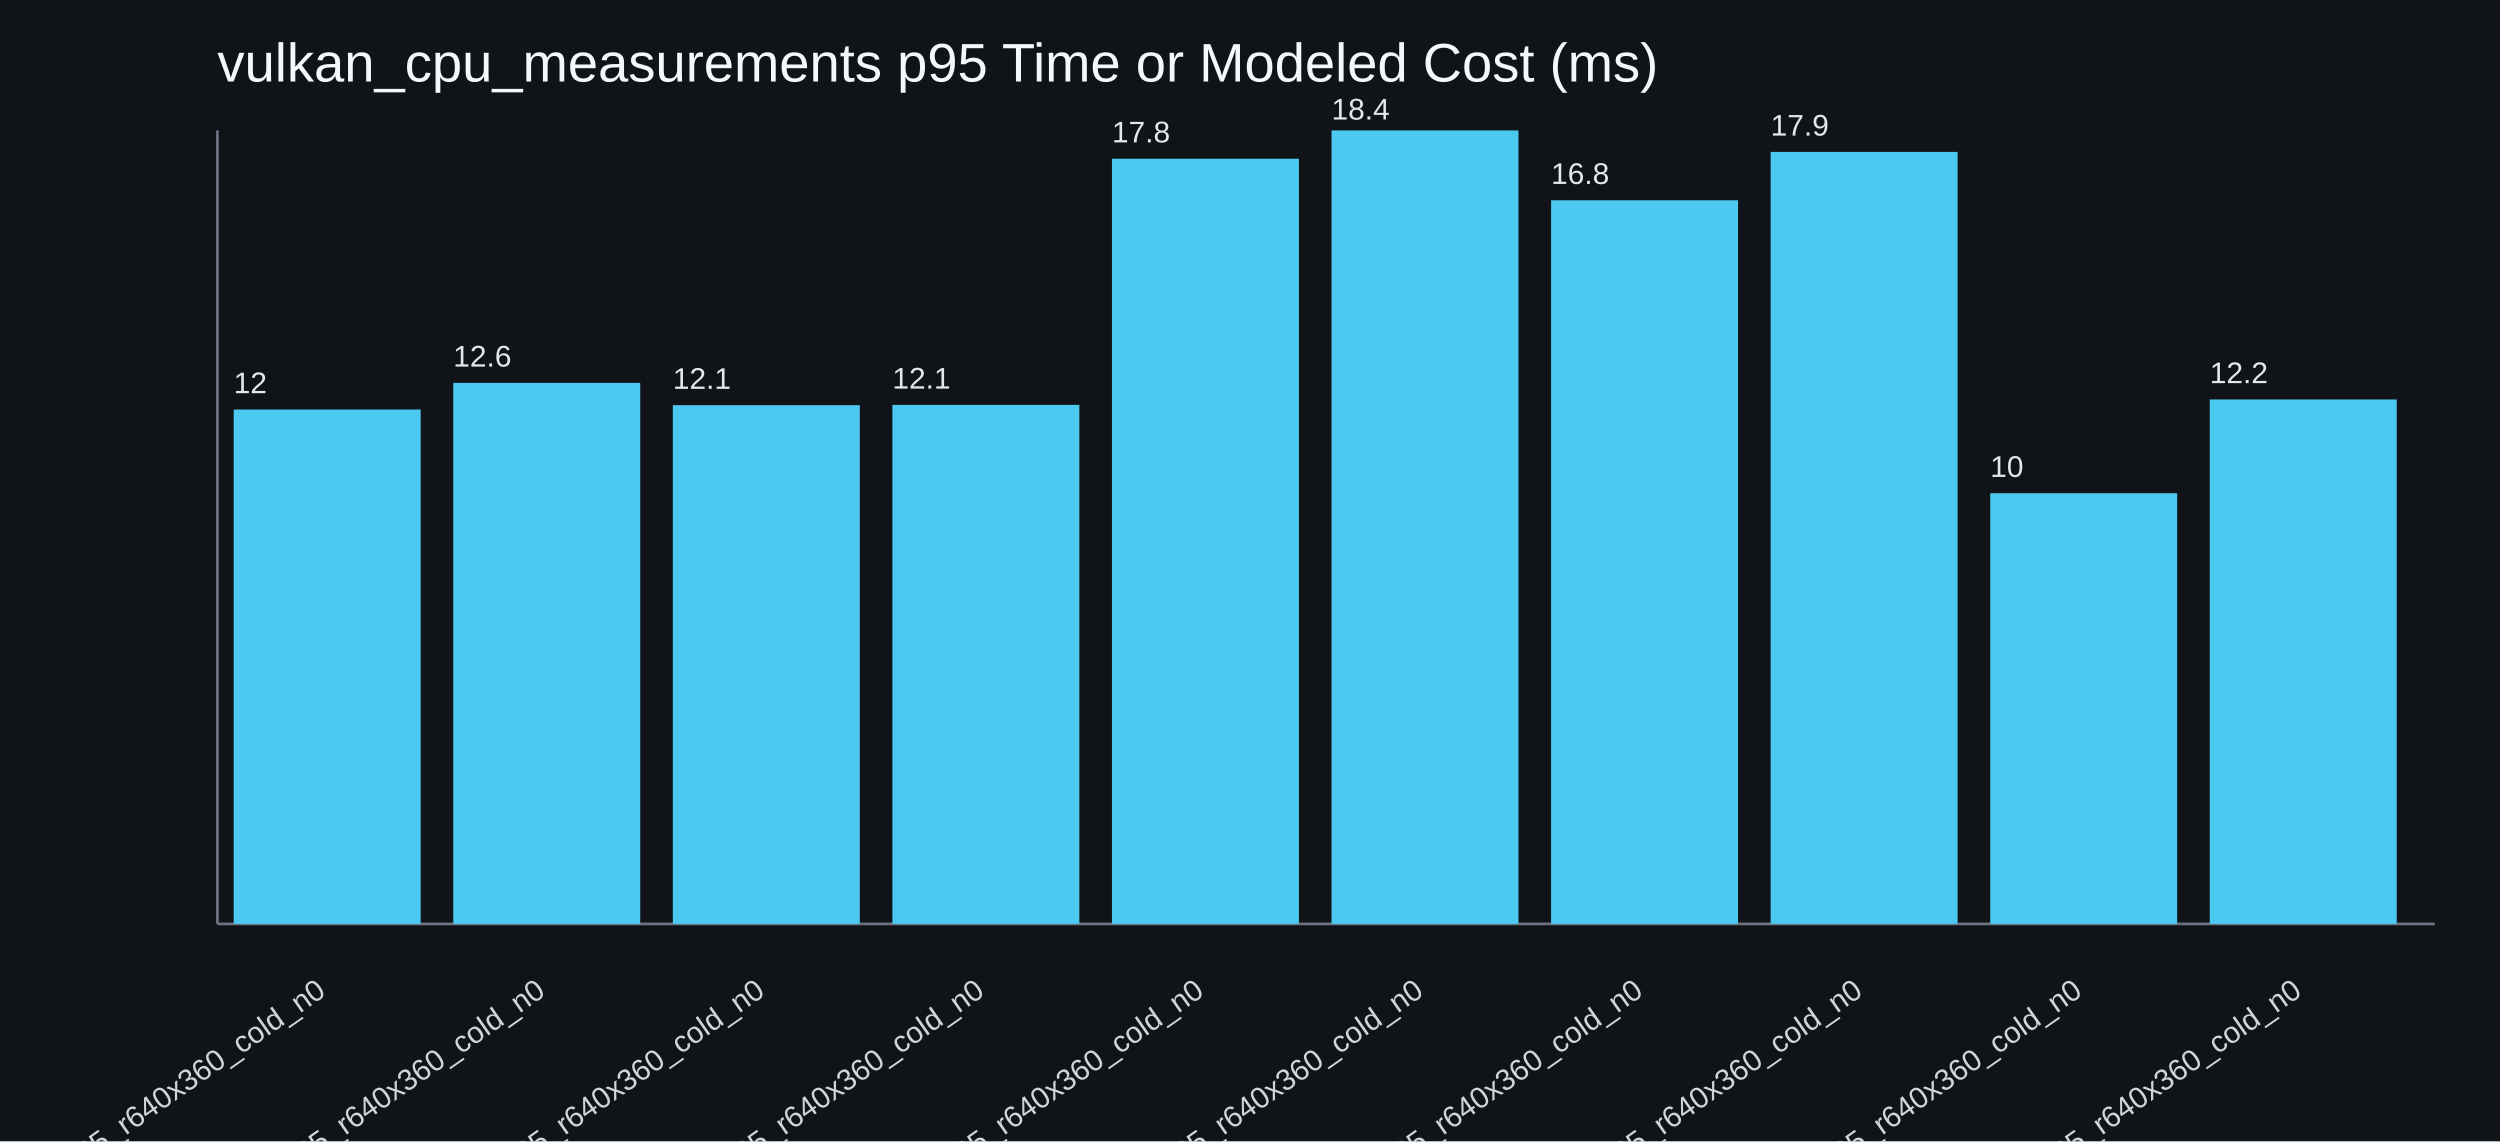
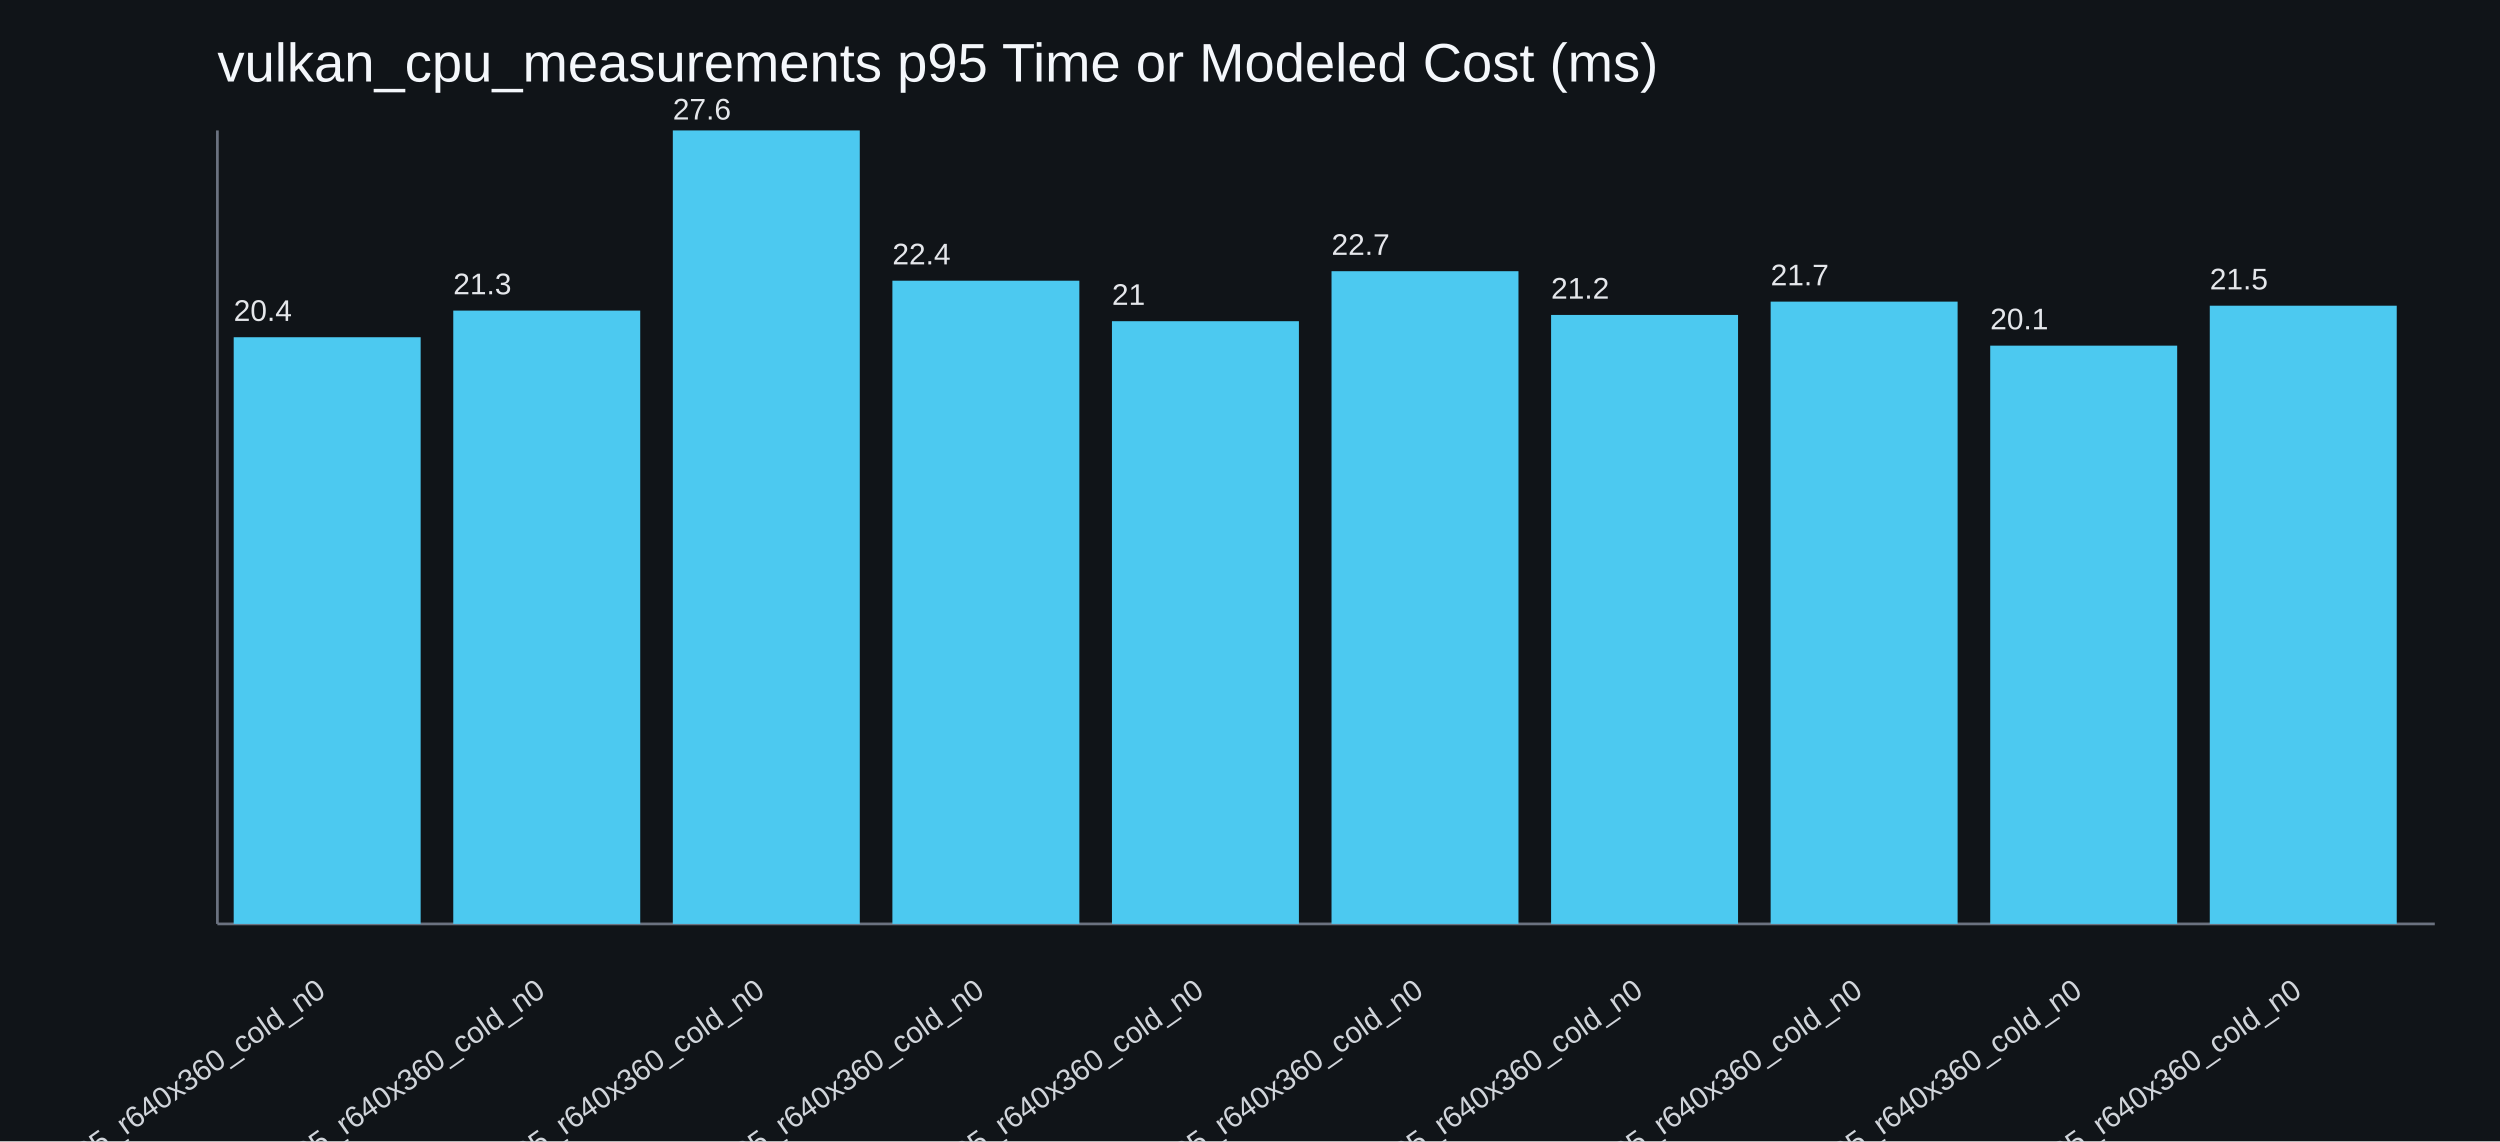
<svg xmlns="http://www.w3.org/2000/svg" width="920" height="420" viewBox="0 0 920 420">
  <rect width="100%" height="100%" fill="#101418" />
  <text x="80" y="30" fill="#f4f7fb" font-family="Arial" font-size="20">vulkan_cpu_measurements p95 Time or Modeled Cost (ms)</text>
  <line x1="80" y1="340" x2="896" y2="340" stroke="#6b7280" />
  <line x1="80" y1="48" x2="80" y2="340" stroke="#6b7280" />
-   <rect x="86.0" y="150.7" width="68.8" height="189.3" fill="#4cc9f0" />
+   <rect x="86.0" y="124.1" width="68.8" height="215.9" fill="#4cc9f0" />
  <text transform="translate(120.4,366) rotate(-35)" fill="#d1d5db" font-family="Arial" font-size="11" text-anchor="end">kosmickrisp_distance-lod_outer-orbit_l100_f16.67_m256_u25_r640x360_cold_n0</text>
-   <text x="86.0" y="144.7" fill="#e5e7eb" font-family="Arial" font-size="11">12</text>
-   <rect x="166.8" y="140.9" width="68.8" height="199.1" fill="#4cc9f0" />
+   <text x="86.0" y="118.1" fill="#e5e7eb" font-family="Arial" font-size="11">20.4</text>
+   <rect x="166.8" y="114.3" width="68.8" height="225.7" fill="#4cc9f0" />
  <text transform="translate(201.2,366) rotate(-35)" fill="#d1d5db" font-family="Arial" font-size="11" text-anchor="end">kosmickrisp_distance-lod_rapid-teleport_l100_f16.67_m256_u25_r640x360_cold_n0</text>
-   <text x="166.8" y="134.9" fill="#e5e7eb" font-family="Arial" font-size="11">12.6</text>
-   <rect x="247.6" y="149.1" width="68.8" height="190.9" fill="#4cc9f0" />
+   <text x="166.8" y="108.3" fill="#e5e7eb" font-family="Arial" font-size="11">21.3</text>
+   <rect x="247.6" y="48.0" width="68.8" height="292.0" fill="#4cc9f0" />
  <text transform="translate(282.0,366) rotate(-35)" fill="#d1d5db" font-family="Arial" font-size="11" text-anchor="end">kosmickrisp_fixed-lod1_outer-orbit_l100_f16.67_m256_u25_r640x360_cold_n0</text>
-   <text x="247.6" y="143.1" fill="#e5e7eb" font-family="Arial" font-size="11">12.1</text>
-   <rect x="328.4" y="149.0" width="68.8" height="191.0" fill="#4cc9f0" />
+   <text x="247.6" y="44.0" fill="#e5e7eb" font-family="Arial" font-size="11">27.6</text>
+   <rect x="328.4" y="103.3" width="68.8" height="236.7" fill="#4cc9f0" />
  <text transform="translate(362.8,366) rotate(-35)" fill="#d1d5db" font-family="Arial" font-size="11" text-anchor="end">kosmickrisp_fixed-lod1_rapid-teleport_l100_f16.67_m256_u25_r640x360_cold_n0</text>
-   <text x="328.4" y="143.0" fill="#e5e7eb" font-family="Arial" font-size="11">12.1</text>
-   <rect x="409.2" y="58.4" width="68.8" height="281.6" fill="#4cc9f0" />
+   <text x="328.4" y="97.3" fill="#e5e7eb" font-family="Arial" font-size="11">22.4</text>
+   <rect x="409.2" y="118.2" width="68.8" height="221.8" fill="#4cc9f0" />
  <text transform="translate(443.6,366) rotate(-35)" fill="#d1d5db" font-family="Arial" font-size="11" text-anchor="end">kosmickrisp_geo-beacon-bounded_outer-orbit_l100_f16.67_m256_u25_r640x360_cold_n0</text>
-   <text x="409.2" y="52.4" fill="#e5e7eb" font-family="Arial" font-size="11">17.8</text>
-   <rect x="490.0" y="48.0" width="68.8" height="292.0" fill="#4cc9f0" />
+   <text x="409.2" y="112.2" fill="#e5e7eb" font-family="Arial" font-size="11">21</text>
+   <rect x="490.0" y="99.8" width="68.8" height="240.2" fill="#4cc9f0" />
  <text transform="translate(524.4,366) rotate(-35)" fill="#d1d5db" font-family="Arial" font-size="11" text-anchor="end">kosmickrisp_geo-beacon-bounded_rapid-teleport_l100_f16.67_m256_u25_r640x360_cold_n0</text>
-   <text x="490.0" y="44.0" fill="#e5e7eb" font-family="Arial" font-size="11">18.4</text>
-   <rect x="570.8" y="73.7" width="68.8" height="266.3" fill="#4cc9f0" />
+   <text x="490.0" y="93.8" fill="#e5e7eb" font-family="Arial" font-size="11">22.7</text>
+   <rect x="570.8" y="115.9" width="68.8" height="224.1" fill="#4cc9f0" />
  <text transform="translate(605.2,366) rotate(-35)" fill="#d1d5db" font-family="Arial" font-size="11" text-anchor="end">kosmickrisp_geo-beacon-exact_outer-orbit_l100_f16.67_m256_u25_r640x360_cold_n0</text>
-   <text x="570.8" y="67.7" fill="#e5e7eb" font-family="Arial" font-size="11">16.8</text>
-   <rect x="651.6" y="55.9" width="68.8" height="284.1" fill="#4cc9f0" />
+   <text x="570.8" y="109.9" fill="#e5e7eb" font-family="Arial" font-size="11">21.2</text>
+   <rect x="651.6" y="111.0" width="68.8" height="229.0" fill="#4cc9f0" />
  <text transform="translate(686.0,366) rotate(-35)" fill="#d1d5db" font-family="Arial" font-size="11" text-anchor="end">kosmickrisp_geo-beacon-exact_rapid-teleport_l100_f16.67_m256_u25_r640x360_cold_n0</text>
-   <text x="651.6" y="49.9" fill="#e5e7eb" font-family="Arial" font-size="11">17.9</text>
-   <rect x="732.4" y="181.5" width="68.8" height="158.5" fill="#4cc9f0" />
+   <text x="651.6" y="105.0" fill="#e5e7eb" font-family="Arial" font-size="11">21.7</text>
+   <rect x="732.4" y="127.2" width="68.8" height="212.8" fill="#4cc9f0" />
  <text transform="translate(766.8,366) rotate(-35)" fill="#d1d5db" font-family="Arial" font-size="11" text-anchor="end">kosmickrisp_semantic-lod_outer-orbit_l100_f16.67_m256_u25_r640x360_cold_n0</text>
-   <text x="732.4" y="175.5" fill="#e5e7eb" font-family="Arial" font-size="11">10</text>
-   <rect x="813.2" y="147.0" width="68.8" height="193.0" fill="#4cc9f0" />
+   <text x="732.4" y="121.2" fill="#e5e7eb" font-family="Arial" font-size="11">20.1</text>
+   <rect x="813.2" y="112.5" width="68.8" height="227.5" fill="#4cc9f0" />
  <text transform="translate(847.6,366) rotate(-35)" fill="#d1d5db" font-family="Arial" font-size="11" text-anchor="end">kosmickrisp_semantic-lod_rapid-teleport_l100_f16.67_m256_u25_r640x360_cold_n0</text>
-   <text x="813.2" y="141.0" fill="#e5e7eb" font-family="Arial" font-size="11">12.2</text>
+   <text x="813.2" y="106.5" fill="#e5e7eb" font-family="Arial" font-size="11">21.5</text>
</svg>
